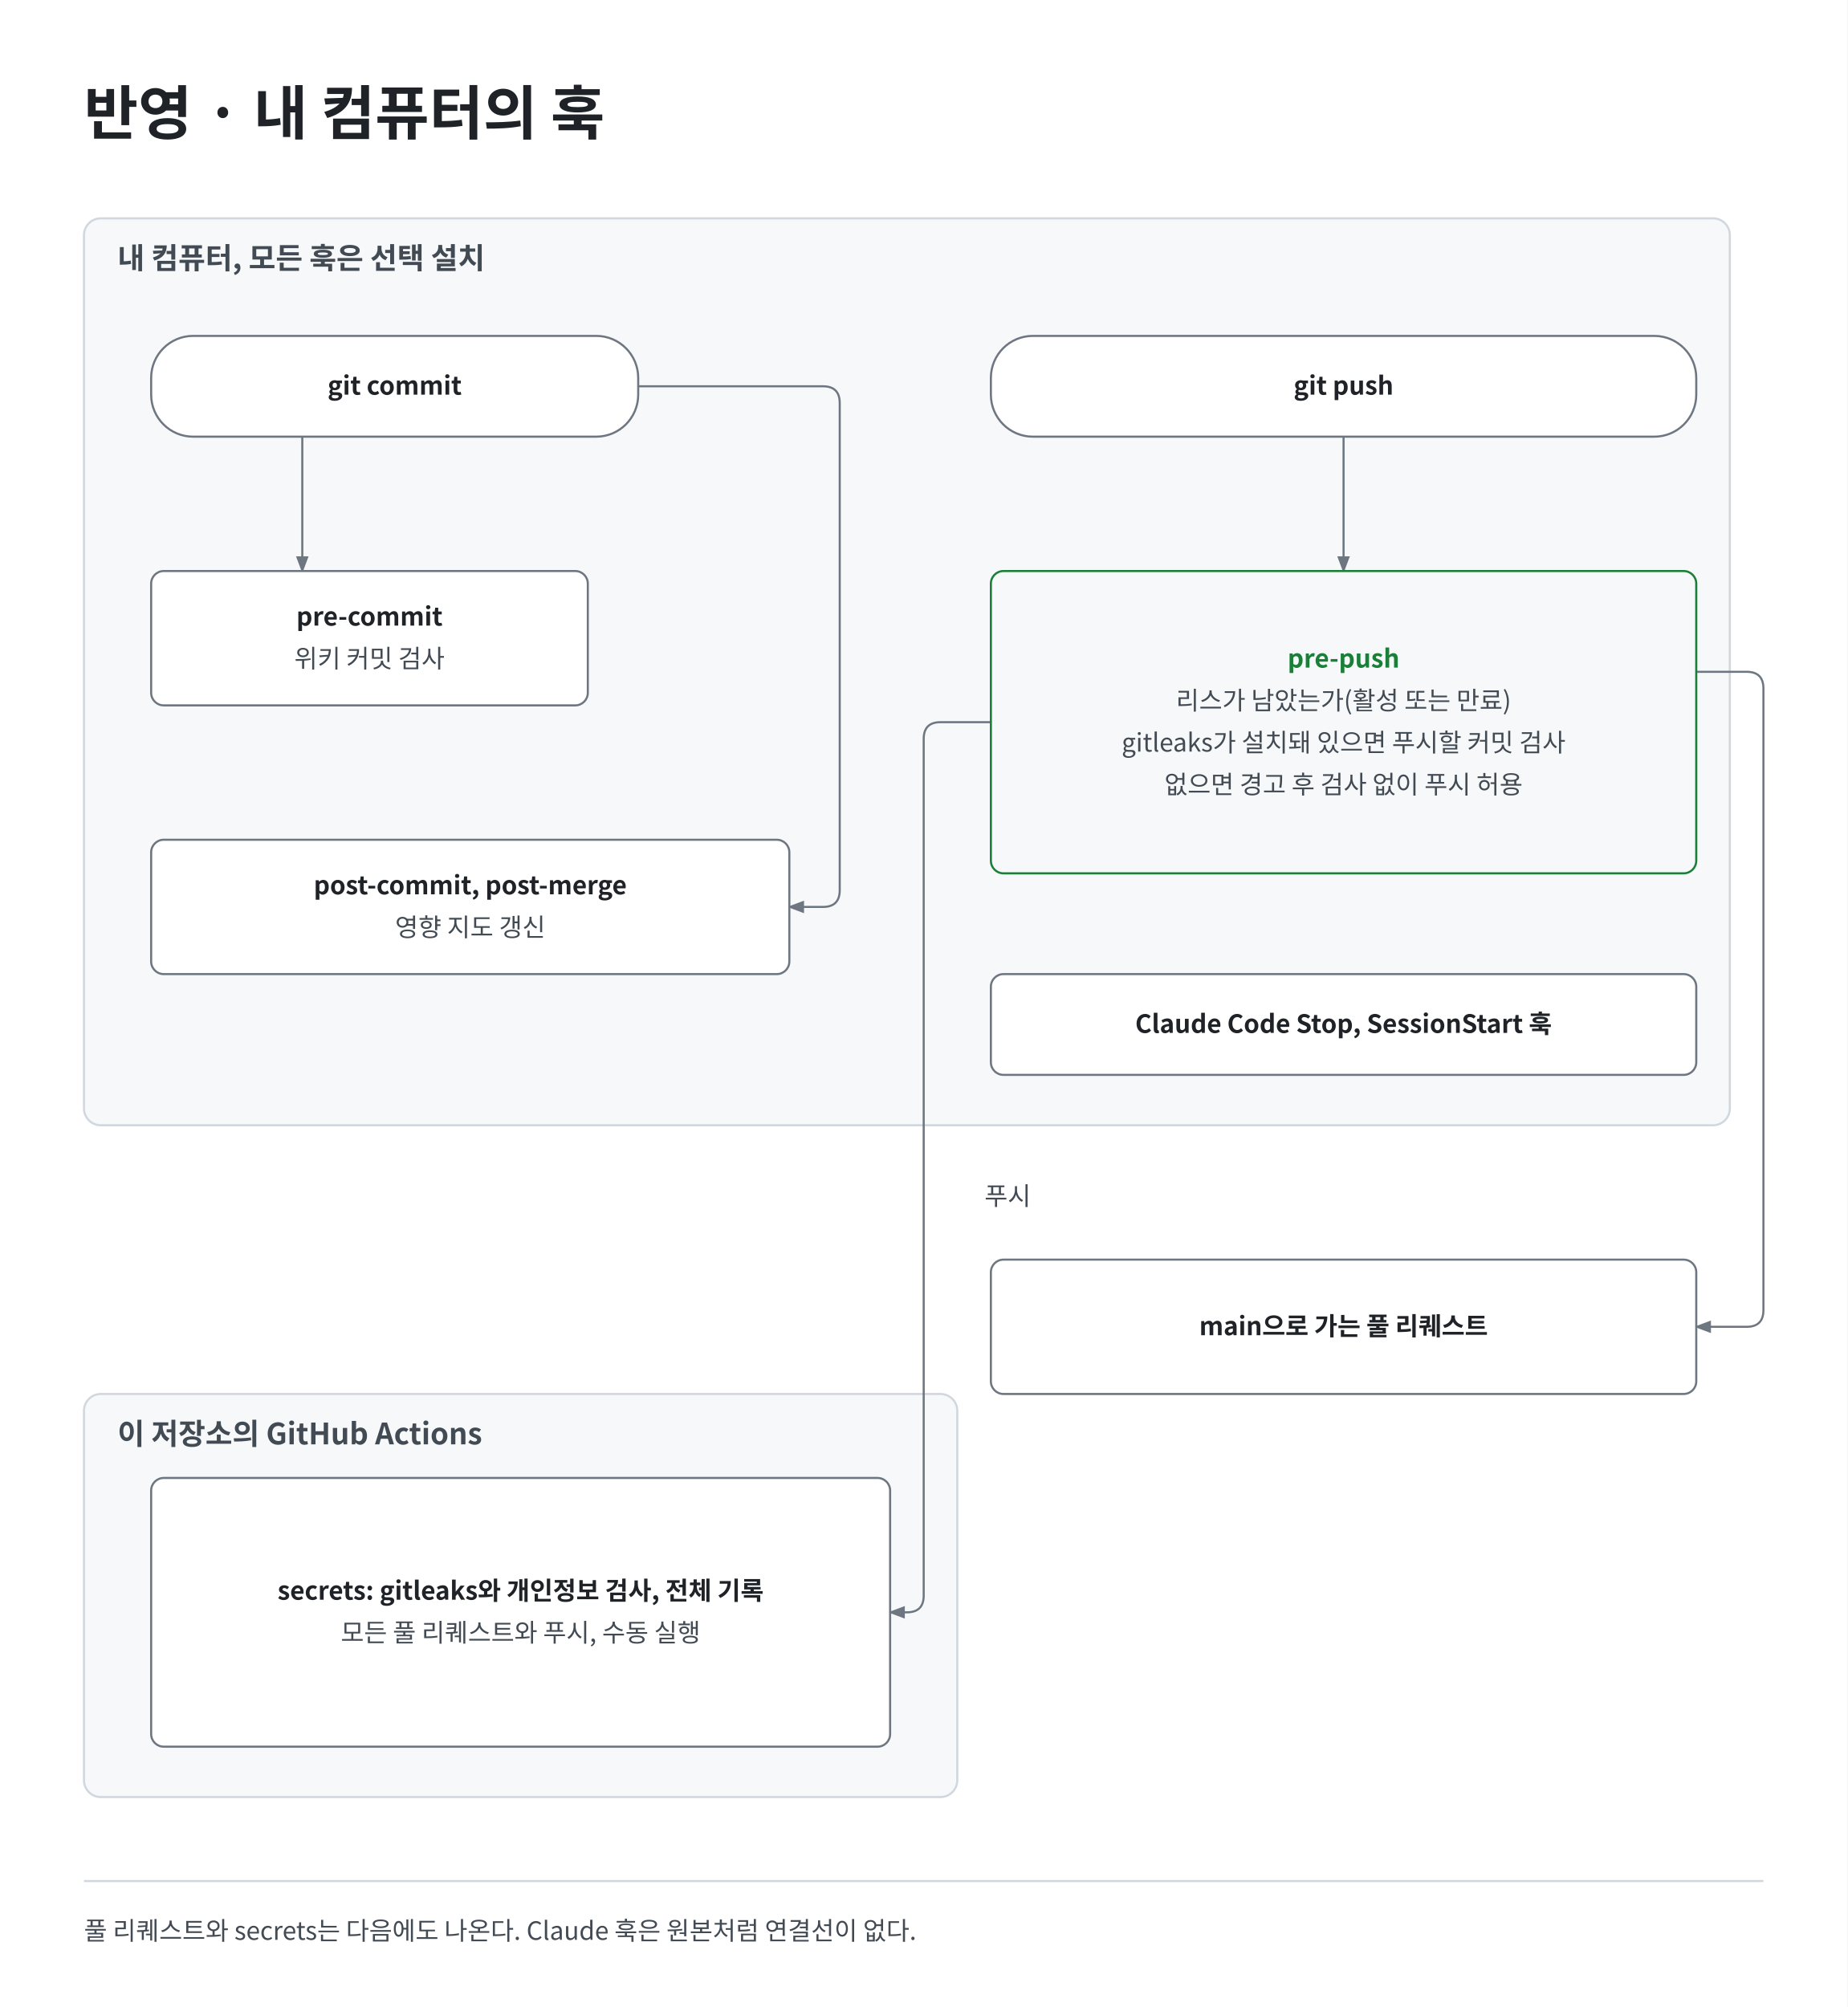
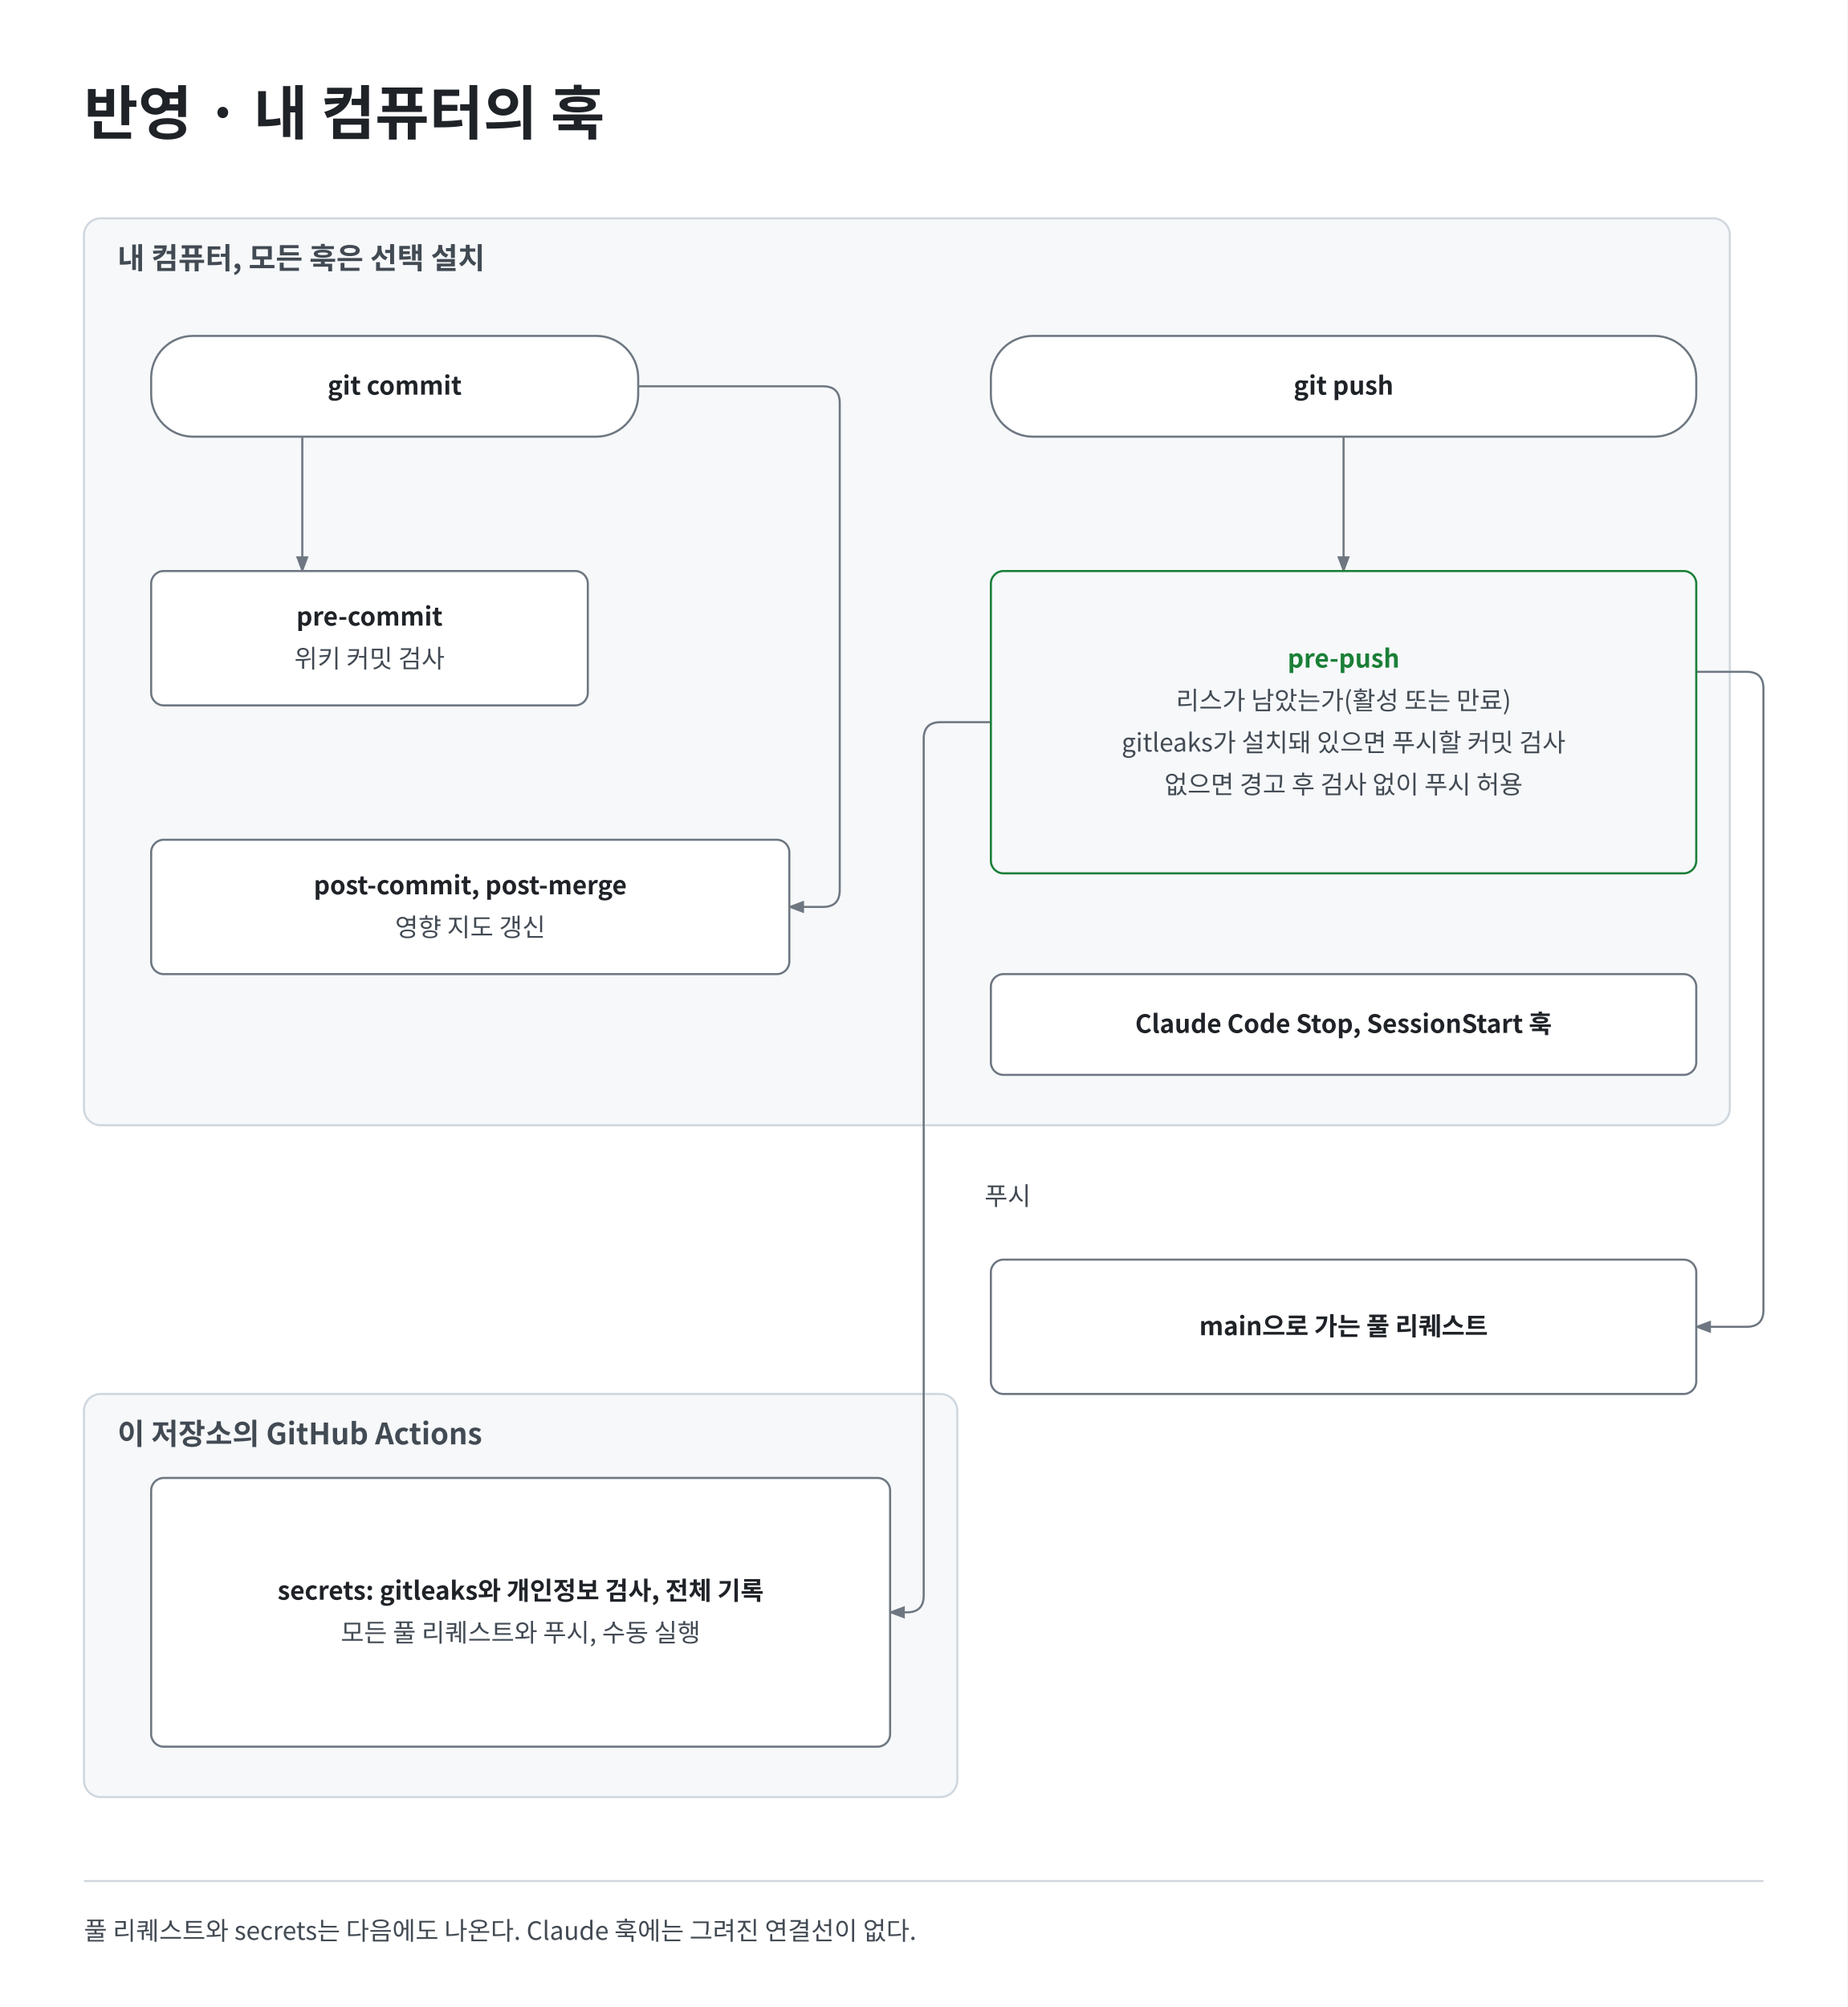
<svg xmlns="http://www.w3.org/2000/svg" viewBox="0 0 880 956" role="img" aria-labelledby="concepts-landing-local-ko-light-title concepts-landing-local-ko-light-desc" data-source-diagram="5" id="concepts-landing-local-ko-light-root">
  <defs>
    <style>#concepts-landing-local-ko-light-root { font-family: "Apple SD Gothic Neo", "Malgun Gothic", "Noto Sans KR", "Noto Sans CJK KR", system-ui, -apple-system, "Segoe UI", sans-serif; color: #1f2328; }
      #concepts-landing-local-ko-light-root .diagram-container { width: 100%; overflow-x: auto; }
      #concepts-landing-local-ko-light-root .title { font-size: 28px; font-weight: 600; }
      #concepts-landing-local-ko-light-root .group { font-size: 14px; font-weight: 600; }
      #concepts-landing-local-ko-light-root .node { font-size: 12px; font-weight: 600; }
      #concepts-landing-local-ko-light-root .label { font-size: 12px; font-weight: 400; }
      #concepts-landing-local-ko-light-root .arrow-label { font-family: "Apple SD Gothic Neo", "Malgun Gothic", "Noto Sans KR", "Noto Sans CJK KR", system-ui, -apple-system, "Segoe UI", sans-serif; font-size: 12px; font-weight: 500; }
      @media print {
#concepts-landing-local-ko-light-root .diagram-container { overflow-x: visible; }
}</style>
    <marker id="concepts-landing-local-ko-light-arrow" markerWidth="8" markerHeight="6" refX="7" refY="3" orient="auto">
      <polygon points="0 0, 8 3, 0 6" fill="#6e7781" />
    </marker>
    <marker id="concepts-landing-local-ko-light-arrow-accent" markerWidth="8" markerHeight="6" refX="7" refY="3" orient="auto">
      <polygon points="0 0, 8 3, 0 6" fill="#1a7f37" />
    </marker>
    <marker id="concepts-landing-local-ko-light-arrow-link" markerWidth="8" markerHeight="6" refX="7" refY="3" orient="auto">
      <polygon points="0 0, 8 3, 0 6" fill="#0969da" />
    </marker>
  </defs>
  <rect x="0" y="0" width="880" height="956" rx="0" fill="#ffffff" />
  <text x="40" y="64" class="title" text-anchor="start" fill="#1f2328">반영 · 내 컴퓨터의 훅</text>
  <g data-container-id="local">
    <rect x="40" y="104" width="784" height="432" rx="8" fill="#f6f8fa" stroke="#d0d7de" stroke-width="1" />
    <text x="56" y="128" class="group" text-anchor="start" fill="#424a53">내 컴퓨터, 모든 훅은 선택 설치</text>
  </g>
  <g data-container-id="actions">
    <rect x="40" y="664" width="416" height="192" rx="8" fill="#f6f8fa" stroke="#d0d7de" stroke-width="1" />
    <text x="56" y="688" class="group" text-anchor="start" fill="#424a53">이 저장소의 GitHub Actions</text>
  </g>
  <line x1="144" y1="208" x2="144" y2="272" data-edge-id="e1" data-from="gcommit" data-to="pc" data-label="" fill="none" stroke="#6e7781" stroke-width="1" marker-end="url(#concepts-landing-local-ko-light-arrow)" />
  <path d="M 304,184 L 392,184 Q 400,184 400,192 L 400,424 Q 400,432 392,432 L 376,432" data-edge-id="e2" data-from="gcommit" data-to="post" data-label="" fill="none" stroke="#6e7781" stroke-width="1" marker-end="url(#concepts-landing-local-ko-light-arrow)" />
  <line x1="640" y1="208" x2="640" y2="272" data-edge-id="e3" data-from="gpush" data-to="pp" data-label="" fill="none" stroke="#6e7781" stroke-width="1" marker-end="url(#concepts-landing-local-ko-light-arrow)" />
  <path d="M 472,344 L 448,344 Q 440,344 440,352 L 440,760 Q 440,768 432,768 L 424,768" data-edge-id="e4" data-from="pp" data-to="secrets" data-label="푸시" fill="none" stroke="#6e7781" stroke-width="1" marker-end="url(#concepts-landing-local-ko-light-arrow)" />
  <path d="M 808,320 L 832,320 Q 840,320 840,328 L 840,624 Q 840,632 832,632 L 808,632" data-edge-id="e5" data-from="pp" data-to="pr" data-label="" fill="none" stroke="#6e7781" stroke-width="1" marker-end="url(#concepts-landing-local-ko-light-arrow)" />
  <rect x="448" y="560" width="64" height="20" rx="2" fill="#ffffff" />
  <text x="480.0" y="574" class="arrow-label" text-anchor="middle" fill="#424a53">푸시</text>
  <g data-node-id="gcommit" data-parent="local" data-source-label="git commit">
    <rect x="72" y="160" width="232" height="48" rx="20" fill="#ffffff" stroke="#6e7781" stroke-width="1" />
    <text x="188.0" y="188.0" class="node" text-anchor="middle" fill="#1f2328">git commit</text>
  </g>
  <g data-node-id="pc" data-parent="local" data-source-label="pre-commit 위키 커밋 검사">
    <rect x="72" y="272" width="208" height="64" rx="6" fill="#ffffff" stroke="#6e7781" stroke-width="1" />
    <text x="176.0" y="298.0" class="node" text-anchor="middle" fill="#1f2328">pre-commit</text>
    <text x="176.0" y="318.0" class="label" text-anchor="middle" fill="#424a53">위키 커밋 검사</text>
  </g>
  <g data-node-id="post" data-parent="local" data-source-label="post-commit, post-merge 영향 지도 갱신">
    <rect x="72" y="400" width="304" height="64" rx="6" fill="#ffffff" stroke="#6e7781" stroke-width="1" />
    <text x="224.0" y="426.0" class="node" text-anchor="middle" fill="#1f2328">post-commit, post-merge</text>
    <text x="224.0" y="446.0" class="label" text-anchor="middle" fill="#424a53">영향 지도 갱신</text>
  </g>
  <g data-node-id="gpush" data-parent="local" data-source-label="git push">
    <rect x="472" y="160" width="336" height="48" rx="20" fill="#ffffff" stroke="#6e7781" stroke-width="1" />
    <text x="640.0" y="188.0" class="node" text-anchor="middle" fill="#1f2328">git push</text>
  </g>
  <g data-node-id="pp" data-parent="local" data-source-label="pre-push 리스가 남았는가(활성 또는 만료) gitleaks가 설치돼 있으면 푸시할 커밋 검사 없으면 경고 후 검사 없이 푸시 허용">
    <rect x="472" y="272" width="336" height="144" rx="6" fill="#f6f8fa" stroke="#1a7f37" stroke-width="1" />
    <text x="640.0" y="318.0" class="node" text-anchor="middle" fill="#1a7f37">pre-push</text>
    <text x="640.0" y="338.0" class="label" text-anchor="middle" fill="#424a53">리스가 남았는가(활성 또는 만료)</text>
    <text x="640.0" y="358.0" class="label" text-anchor="middle" fill="#424a53">gitleaks가 설치돼 있으면 푸시할 커밋 검사</text>
    <text x="640.0" y="378.0" class="label" text-anchor="middle" fill="#424a53">없으면 경고 후 검사 없이 푸시 허용</text>
  </g>
  <g data-node-id="cc" data-parent="local" data-source-label="Claude Code Stop, SessionStart 훅">
    <rect x="472" y="464" width="336" height="48" rx="6" fill="#ffffff" stroke="#6e7781" stroke-width="1" />
    <text x="640.0" y="492.0" class="node" text-anchor="middle" fill="#1f2328">Claude Code Stop, SessionStart 훅</text>
  </g>
  <g data-node-id="pr" data-source-label="main으로 가는 풀 리퀘스트">
    <rect x="472" y="600" width="336" height="64" rx="6" fill="#ffffff" stroke="#6e7781" stroke-width="1" />
    <text x="640.0" y="636.0" class="node" text-anchor="middle" fill="#1f2328">main으로 가는 풀 리퀘스트</text>
  </g>
  <g data-node-id="secrets" data-parent="actions" data-source-label="secrets: gitleaks와 개인정보 검사, 전체 기록 모든 풀 리퀘스트와 푸시, 수동 실행">
    <rect x="72" y="704" width="352" height="128" rx="6" fill="#ffffff" stroke="#6e7781" stroke-width="1" />
    <text x="248.0" y="762.0" class="node" text-anchor="middle" fill="#1f2328">secrets: gitleaks와 개인정보 검사, 전체 기록</text>
    <text x="248.0" y="782.0" class="label" text-anchor="middle" fill="#424a53">모든 풀 리퀘스트와 푸시, 수동 실행</text>
  </g>
  <line x1="40" y1="896" x2="840" y2="896" stroke="#d0d7de" />
-   <text x="40" y="924" class="label" text-anchor="start" fill="#424a53">풀 리퀘스트와 secrets는 다음에도 나온다. Claude 훅은 원본처럼 연결선이 없다.</text>
+   <text x="40" y="924" class="label" text-anchor="start" fill="#424a53">풀 리퀘스트와 secrets는 다음에도 나온다. Claude 훅에는 그려진 연결선이 없다.</text>
</svg>
